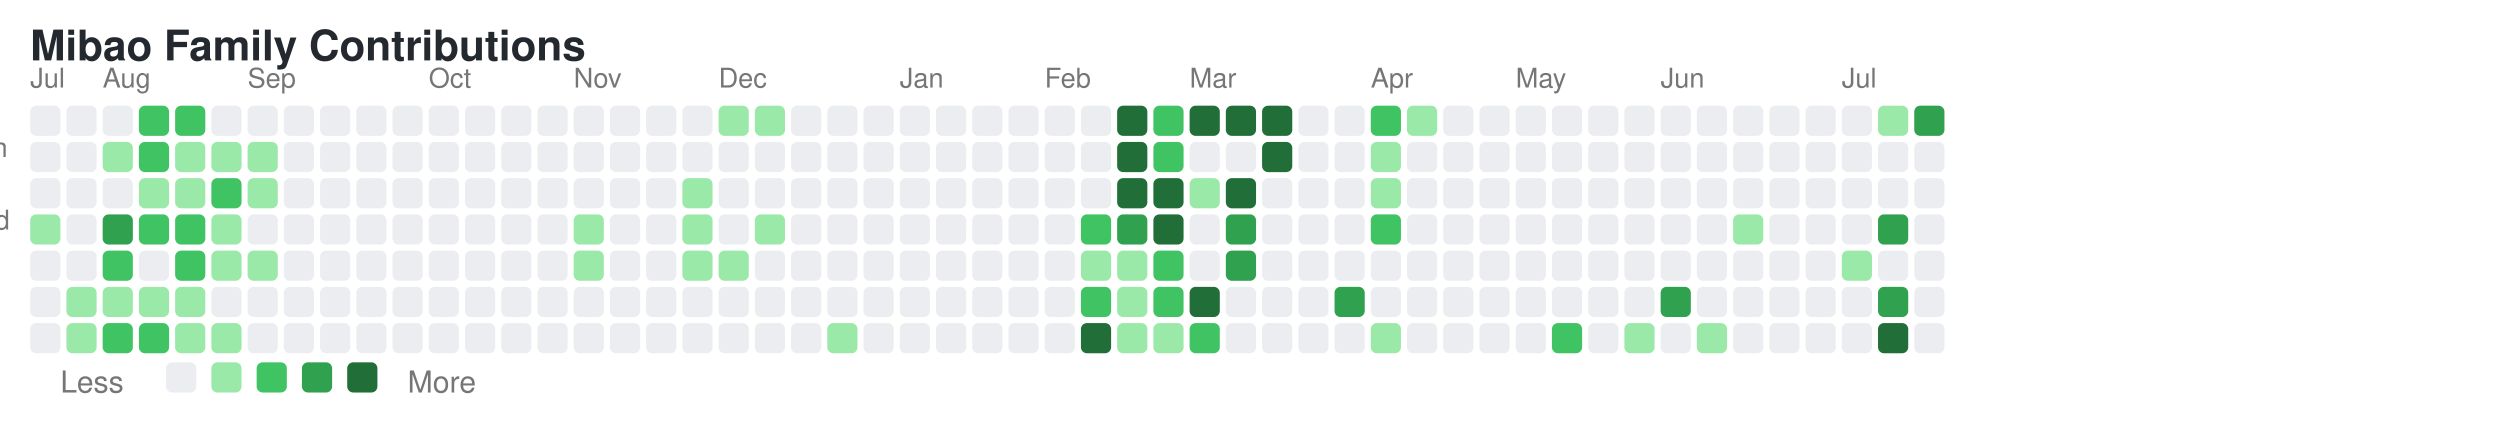
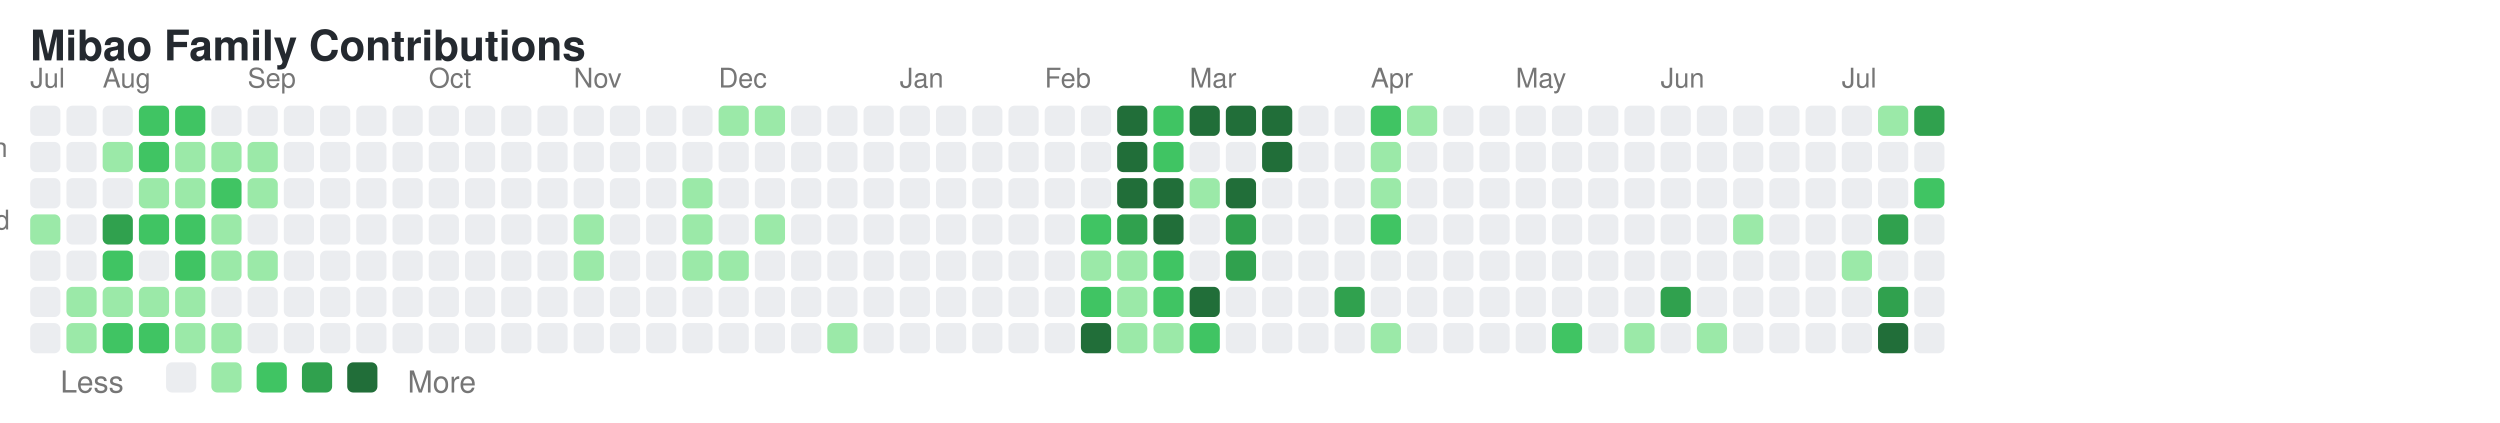
<svg xmlns="http://www.w3.org/2000/svg" width="828" height="140">
  <text x="10" y="20" font-family="-apple-system, BlinkMacSystemFont, Segoe UI, Helvetica, Arial, sans-serif" font-size="14" font-weight="600" fill="#24292f">Mibao Family Contributions</text>
  <g transform="translate(10, 35)">
    <text x="0" y="-6" font-family="-apple-system, BlinkMacSystemFont, Segoe UI, Helvetica, Arial, sans-serif" font-size="9" fill="#767676">Jul</text>
    <text x="24" y="-6" font-family="-apple-system, BlinkMacSystemFont, Segoe UI, Helvetica, Arial, sans-serif" font-size="9" fill="#767676">Aug</text>
    <text x="72" y="-6" font-family="-apple-system, BlinkMacSystemFont, Segoe UI, Helvetica, Arial, sans-serif" font-size="9" fill="#767676">Sep</text>
    <text x="132" y="-6" font-family="-apple-system, BlinkMacSystemFont, Segoe UI, Helvetica, Arial, sans-serif" font-size="9" fill="#767676">Oct</text>
    <text x="180" y="-6" font-family="-apple-system, BlinkMacSystemFont, Segoe UI, Helvetica, Arial, sans-serif" font-size="9" fill="#767676">Nov</text>
    <text x="228" y="-6" font-family="-apple-system, BlinkMacSystemFont, Segoe UI, Helvetica, Arial, sans-serif" font-size="9" fill="#767676">Dec</text>
    <text x="288" y="-6" font-family="-apple-system, BlinkMacSystemFont, Segoe UI, Helvetica, Arial, sans-serif" font-size="9" fill="#767676">Jan</text>
    <text x="336" y="-6" font-family="-apple-system, BlinkMacSystemFont, Segoe UI, Helvetica, Arial, sans-serif" font-size="9" fill="#767676">Feb</text>
    <text x="384" y="-6" font-family="-apple-system, BlinkMacSystemFont, Segoe UI, Helvetica, Arial, sans-serif" font-size="9" fill="#767676">Mar</text>
    <text x="444" y="-6" font-family="-apple-system, BlinkMacSystemFont, Segoe UI, Helvetica, Arial, sans-serif" font-size="9" fill="#767676">Apr</text>
    <text x="492" y="-6" font-family="-apple-system, BlinkMacSystemFont, Segoe UI, Helvetica, Arial, sans-serif" font-size="9" fill="#767676">May</text>
    <text x="540" y="-6" font-family="-apple-system, BlinkMacSystemFont, Segoe UI, Helvetica, Arial, sans-serif" font-size="9" fill="#767676">Jun</text>
    <text x="600" y="-6" font-family="-apple-system, BlinkMacSystemFont, Segoe UI, Helvetica, Arial, sans-serif" font-size="9" fill="#767676">Jul</text>
    <text x="-25" y="17.0" font-family="-apple-system, BlinkMacSystemFont, Segoe UI, Helvetica, Arial, sans-serif" font-size="9" fill="#767676">Mon</text>
    <text x="-25" y="41.0" font-family="-apple-system, BlinkMacSystemFont, Segoe UI, Helvetica, Arial, sans-serif" font-size="9" fill="#767676">Wed</text>
    <text x="-25" y="65.0" font-family="-apple-system, BlinkMacSystemFont, Segoe UI, Helvetica, Arial, sans-serif" font-size="9" fill="#767676">Fri</text>
    <rect x="0" y="0" width="10" height="10" fill="#ebedf0" rx="2" />
    <rect x="0" y="12" width="10" height="10" fill="#ebedf0" rx="2" />
    <rect x="0" y="24" width="10" height="10" fill="#ebedf0" rx="2" />
    <rect x="0" y="36" width="10" height="10" fill="#9be9a8" rx="2" />
    <rect x="0" y="48" width="10" height="10" fill="#ebedf0" rx="2" />
    <rect x="0" y="60" width="10" height="10" fill="#ebedf0" rx="2" />
    <rect x="0" y="72" width="10" height="10" fill="#ebedf0" rx="2" />
    <rect x="12" y="0" width="10" height="10" fill="#ebedf0" rx="2" />
    <rect x="12" y="12" width="10" height="10" fill="#ebedf0" rx="2" />
    <rect x="12" y="24" width="10" height="10" fill="#ebedf0" rx="2" />
    <rect x="12" y="36" width="10" height="10" fill="#ebedf0" rx="2" />
    <rect x="12" y="48" width="10" height="10" fill="#ebedf0" rx="2" />
    <rect x="12" y="60" width="10" height="10" fill="#9be9a8" rx="2" />
    <rect x="12" y="72" width="10" height="10" fill="#9be9a8" rx="2" />
    <rect x="24" y="0" width="10" height="10" fill="#ebedf0" rx="2" />
    <rect x="24" y="12" width="10" height="10" fill="#9be9a8" rx="2" />
    <rect x="24" y="24" width="10" height="10" fill="#ebedf0" rx="2" />
    <rect x="24" y="36" width="10" height="10" fill="#30a14e" rx="2" />
    <rect x="24" y="48" width="10" height="10" fill="#40c463" rx="2" />
    <rect x="24" y="60" width="10" height="10" fill="#9be9a8" rx="2" />
    <rect x="24" y="72" width="10" height="10" fill="#40c463" rx="2" />
    <rect x="36" y="0" width="10" height="10" fill="#40c463" rx="2" />
    <rect x="36" y="12" width="10" height="10" fill="#40c463" rx="2" />
    <rect x="36" y="24" width="10" height="10" fill="#9be9a8" rx="2" />
    <rect x="36" y="36" width="10" height="10" fill="#40c463" rx="2" />
    <rect x="36" y="48" width="10" height="10" fill="#ebedf0" rx="2" />
    <rect x="36" y="60" width="10" height="10" fill="#9be9a8" rx="2" />
    <rect x="36" y="72" width="10" height="10" fill="#40c463" rx="2" />
    <rect x="48" y="0" width="10" height="10" fill="#40c463" rx="2" />
    <rect x="48" y="12" width="10" height="10" fill="#9be9a8" rx="2" />
    <rect x="48" y="24" width="10" height="10" fill="#9be9a8" rx="2" />
    <rect x="48" y="36" width="10" height="10" fill="#40c463" rx="2" />
    <rect x="48" y="48" width="10" height="10" fill="#40c463" rx="2" />
    <rect x="48" y="60" width="10" height="10" fill="#9be9a8" rx="2" />
    <rect x="48" y="72" width="10" height="10" fill="#9be9a8" rx="2" />
    <rect x="60" y="0" width="10" height="10" fill="#ebedf0" rx="2" />
    <rect x="60" y="12" width="10" height="10" fill="#9be9a8" rx="2" />
    <rect x="60" y="24" width="10" height="10" fill="#40c463" rx="2" />
    <rect x="60" y="36" width="10" height="10" fill="#9be9a8" rx="2" />
    <rect x="60" y="48" width="10" height="10" fill="#9be9a8" rx="2" />
    <rect x="60" y="60" width="10" height="10" fill="#ebedf0" rx="2" />
    <rect x="60" y="72" width="10" height="10" fill="#9be9a8" rx="2" />
    <rect x="72" y="0" width="10" height="10" fill="#ebedf0" rx="2" />
    <rect x="72" y="12" width="10" height="10" fill="#9be9a8" rx="2" />
    <rect x="72" y="24" width="10" height="10" fill="#9be9a8" rx="2" />
    <rect x="72" y="36" width="10" height="10" fill="#ebedf0" rx="2" />
    <rect x="72" y="48" width="10" height="10" fill="#9be9a8" rx="2" />
    <rect x="72" y="60" width="10" height="10" fill="#ebedf0" rx="2" />
    <rect x="72" y="72" width="10" height="10" fill="#ebedf0" rx="2" />
    <rect x="84" y="0" width="10" height="10" fill="#ebedf0" rx="2" />
    <rect x="84" y="12" width="10" height="10" fill="#ebedf0" rx="2" />
    <rect x="84" y="24" width="10" height="10" fill="#ebedf0" rx="2" />
    <rect x="84" y="36" width="10" height="10" fill="#ebedf0" rx="2" />
    <rect x="84" y="48" width="10" height="10" fill="#ebedf0" rx="2" />
    <rect x="84" y="60" width="10" height="10" fill="#ebedf0" rx="2" />
    <rect x="84" y="72" width="10" height="10" fill="#ebedf0" rx="2" />
    <rect x="96" y="0" width="10" height="10" fill="#ebedf0" rx="2" />
    <rect x="96" y="12" width="10" height="10" fill="#ebedf0" rx="2" />
    <rect x="96" y="24" width="10" height="10" fill="#ebedf0" rx="2" />
    <rect x="96" y="36" width="10" height="10" fill="#ebedf0" rx="2" />
    <rect x="96" y="48" width="10" height="10" fill="#ebedf0" rx="2" />
    <rect x="96" y="60" width="10" height="10" fill="#ebedf0" rx="2" />
    <rect x="96" y="72" width="10" height="10" fill="#ebedf0" rx="2" />
    <rect x="108" y="0" width="10" height="10" fill="#ebedf0" rx="2" />
    <rect x="108" y="12" width="10" height="10" fill="#ebedf0" rx="2" />
    <rect x="108" y="24" width="10" height="10" fill="#ebedf0" rx="2" />
    <rect x="108" y="36" width="10" height="10" fill="#ebedf0" rx="2" />
    <rect x="108" y="48" width="10" height="10" fill="#ebedf0" rx="2" />
    <rect x="108" y="60" width="10" height="10" fill="#ebedf0" rx="2" />
    <rect x="108" y="72" width="10" height="10" fill="#ebedf0" rx="2" />
    <rect x="120" y="0" width="10" height="10" fill="#ebedf0" rx="2" />
    <rect x="120" y="12" width="10" height="10" fill="#ebedf0" rx="2" />
    <rect x="120" y="24" width="10" height="10" fill="#ebedf0" rx="2" />
    <rect x="120" y="36" width="10" height="10" fill="#ebedf0" rx="2" />
    <rect x="120" y="48" width="10" height="10" fill="#ebedf0" rx="2" />
    <rect x="120" y="60" width="10" height="10" fill="#ebedf0" rx="2" />
    <rect x="120" y="72" width="10" height="10" fill="#ebedf0" rx="2" />
    <rect x="132" y="0" width="10" height="10" fill="#ebedf0" rx="2" />
    <rect x="132" y="12" width="10" height="10" fill="#ebedf0" rx="2" />
    <rect x="132" y="24" width="10" height="10" fill="#ebedf0" rx="2" />
    <rect x="132" y="36" width="10" height="10" fill="#ebedf0" rx="2" />
    <rect x="132" y="48" width="10" height="10" fill="#ebedf0" rx="2" />
    <rect x="132" y="60" width="10" height="10" fill="#ebedf0" rx="2" />
    <rect x="132" y="72" width="10" height="10" fill="#ebedf0" rx="2" />
    <rect x="144" y="0" width="10" height="10" fill="#ebedf0" rx="2" />
    <rect x="144" y="12" width="10" height="10" fill="#ebedf0" rx="2" />
    <rect x="144" y="24" width="10" height="10" fill="#ebedf0" rx="2" />
    <rect x="144" y="36" width="10" height="10" fill="#ebedf0" rx="2" />
    <rect x="144" y="48" width="10" height="10" fill="#ebedf0" rx="2" />
    <rect x="144" y="60" width="10" height="10" fill="#ebedf0" rx="2" />
    <rect x="144" y="72" width="10" height="10" fill="#ebedf0" rx="2" />
    <rect x="156" y="0" width="10" height="10" fill="#ebedf0" rx="2" />
    <rect x="156" y="12" width="10" height="10" fill="#ebedf0" rx="2" />
    <rect x="156" y="24" width="10" height="10" fill="#ebedf0" rx="2" />
    <rect x="156" y="36" width="10" height="10" fill="#ebedf0" rx="2" />
    <rect x="156" y="48" width="10" height="10" fill="#ebedf0" rx="2" />
    <rect x="156" y="60" width="10" height="10" fill="#ebedf0" rx="2" />
    <rect x="156" y="72" width="10" height="10" fill="#ebedf0" rx="2" />
    <rect x="168" y="0" width="10" height="10" fill="#ebedf0" rx="2" />
    <rect x="168" y="12" width="10" height="10" fill="#ebedf0" rx="2" />
    <rect x="168" y="24" width="10" height="10" fill="#ebedf0" rx="2" />
    <rect x="168" y="36" width="10" height="10" fill="#ebedf0" rx="2" />
    <rect x="168" y="48" width="10" height="10" fill="#ebedf0" rx="2" />
    <rect x="168" y="60" width="10" height="10" fill="#ebedf0" rx="2" />
    <rect x="168" y="72" width="10" height="10" fill="#ebedf0" rx="2" />
    <rect x="180" y="0" width="10" height="10" fill="#ebedf0" rx="2" />
    <rect x="180" y="12" width="10" height="10" fill="#ebedf0" rx="2" />
    <rect x="180" y="24" width="10" height="10" fill="#ebedf0" rx="2" />
    <rect x="180" y="36" width="10" height="10" fill="#9be9a8" rx="2" />
    <rect x="180" y="48" width="10" height="10" fill="#9be9a8" rx="2" />
    <rect x="180" y="60" width="10" height="10" fill="#ebedf0" rx="2" />
    <rect x="180" y="72" width="10" height="10" fill="#ebedf0" rx="2" />
    <rect x="192" y="0" width="10" height="10" fill="#ebedf0" rx="2" />
    <rect x="192" y="12" width="10" height="10" fill="#ebedf0" rx="2" />
    <rect x="192" y="24" width="10" height="10" fill="#ebedf0" rx="2" />
    <rect x="192" y="36" width="10" height="10" fill="#ebedf0" rx="2" />
    <rect x="192" y="48" width="10" height="10" fill="#ebedf0" rx="2" />
    <rect x="192" y="60" width="10" height="10" fill="#ebedf0" rx="2" />
    <rect x="192" y="72" width="10" height="10" fill="#ebedf0" rx="2" />
    <rect x="204" y="0" width="10" height="10" fill="#ebedf0" rx="2" />
    <rect x="204" y="12" width="10" height="10" fill="#ebedf0" rx="2" />
    <rect x="204" y="24" width="10" height="10" fill="#ebedf0" rx="2" />
    <rect x="204" y="36" width="10" height="10" fill="#ebedf0" rx="2" />
    <rect x="204" y="48" width="10" height="10" fill="#ebedf0" rx="2" />
    <rect x="204" y="60" width="10" height="10" fill="#ebedf0" rx="2" />
    <rect x="204" y="72" width="10" height="10" fill="#ebedf0" rx="2" />
    <rect x="216" y="0" width="10" height="10" fill="#ebedf0" rx="2" />
    <rect x="216" y="12" width="10" height="10" fill="#ebedf0" rx="2" />
    <rect x="216" y="24" width="10" height="10" fill="#9be9a8" rx="2" />
    <rect x="216" y="36" width="10" height="10" fill="#9be9a8" rx="2" />
    <rect x="216" y="48" width="10" height="10" fill="#9be9a8" rx="2" />
    <rect x="216" y="60" width="10" height="10" fill="#ebedf0" rx="2" />
    <rect x="216" y="72" width="10" height="10" fill="#ebedf0" rx="2" />
    <rect x="228" y="0" width="10" height="10" fill="#9be9a8" rx="2" />
    <rect x="228" y="12" width="10" height="10" fill="#ebedf0" rx="2" />
    <rect x="228" y="24" width="10" height="10" fill="#ebedf0" rx="2" />
    <rect x="228" y="36" width="10" height="10" fill="#ebedf0" rx="2" />
    <rect x="228" y="48" width="10" height="10" fill="#9be9a8" rx="2" />
    <rect x="228" y="60" width="10" height="10" fill="#ebedf0" rx="2" />
    <rect x="228" y="72" width="10" height="10" fill="#ebedf0" rx="2" />
    <rect x="240" y="0" width="10" height="10" fill="#9be9a8" rx="2" />
    <rect x="240" y="12" width="10" height="10" fill="#ebedf0" rx="2" />
    <rect x="240" y="24" width="10" height="10" fill="#ebedf0" rx="2" />
    <rect x="240" y="36" width="10" height="10" fill="#9be9a8" rx="2" />
    <rect x="240" y="48" width="10" height="10" fill="#ebedf0" rx="2" />
    <rect x="240" y="60" width="10" height="10" fill="#ebedf0" rx="2" />
    <rect x="240" y="72" width="10" height="10" fill="#ebedf0" rx="2" />
    <rect x="252" y="0" width="10" height="10" fill="#ebedf0" rx="2" />
    <rect x="252" y="12" width="10" height="10" fill="#ebedf0" rx="2" />
    <rect x="252" y="24" width="10" height="10" fill="#ebedf0" rx="2" />
    <rect x="252" y="36" width="10" height="10" fill="#ebedf0" rx="2" />
    <rect x="252" y="48" width="10" height="10" fill="#ebedf0" rx="2" />
    <rect x="252" y="60" width="10" height="10" fill="#ebedf0" rx="2" />
    <rect x="252" y="72" width="10" height="10" fill="#ebedf0" rx="2" />
    <rect x="264" y="0" width="10" height="10" fill="#ebedf0" rx="2" />
    <rect x="264" y="12" width="10" height="10" fill="#ebedf0" rx="2" />
    <rect x="264" y="24" width="10" height="10" fill="#ebedf0" rx="2" />
    <rect x="264" y="36" width="10" height="10" fill="#ebedf0" rx="2" />
    <rect x="264" y="48" width="10" height="10" fill="#ebedf0" rx="2" />
    <rect x="264" y="60" width="10" height="10" fill="#ebedf0" rx="2" />
    <rect x="264" y="72" width="10" height="10" fill="#9be9a8" rx="2" />
    <rect x="276" y="0" width="10" height="10" fill="#ebedf0" rx="2" />
    <rect x="276" y="12" width="10" height="10" fill="#ebedf0" rx="2" />
    <rect x="276" y="24" width="10" height="10" fill="#ebedf0" rx="2" />
    <rect x="276" y="36" width="10" height="10" fill="#ebedf0" rx="2" />
    <rect x="276" y="48" width="10" height="10" fill="#ebedf0" rx="2" />
    <rect x="276" y="60" width="10" height="10" fill="#ebedf0" rx="2" />
    <rect x="276" y="72" width="10" height="10" fill="#ebedf0" rx="2" />
    <rect x="288" y="0" width="10" height="10" fill="#ebedf0" rx="2" />
    <rect x="288" y="12" width="10" height="10" fill="#ebedf0" rx="2" />
    <rect x="288" y="24" width="10" height="10" fill="#ebedf0" rx="2" />
    <rect x="288" y="36" width="10" height="10" fill="#ebedf0" rx="2" />
    <rect x="288" y="48" width="10" height="10" fill="#ebedf0" rx="2" />
    <rect x="288" y="60" width="10" height="10" fill="#ebedf0" rx="2" />
    <rect x="288" y="72" width="10" height="10" fill="#ebedf0" rx="2" />
    <rect x="300" y="0" width="10" height="10" fill="#ebedf0" rx="2" />
    <rect x="300" y="12" width="10" height="10" fill="#ebedf0" rx="2" />
    <rect x="300" y="24" width="10" height="10" fill="#ebedf0" rx="2" />
    <rect x="300" y="36" width="10" height="10" fill="#ebedf0" rx="2" />
    <rect x="300" y="48" width="10" height="10" fill="#ebedf0" rx="2" />
    <rect x="300" y="60" width="10" height="10" fill="#ebedf0" rx="2" />
    <rect x="300" y="72" width="10" height="10" fill="#ebedf0" rx="2" />
    <rect x="312" y="0" width="10" height="10" fill="#ebedf0" rx="2" />
    <rect x="312" y="12" width="10" height="10" fill="#ebedf0" rx="2" />
    <rect x="312" y="24" width="10" height="10" fill="#ebedf0" rx="2" />
    <rect x="312" y="36" width="10" height="10" fill="#ebedf0" rx="2" />
    <rect x="312" y="48" width="10" height="10" fill="#ebedf0" rx="2" />
    <rect x="312" y="60" width="10" height="10" fill="#ebedf0" rx="2" />
    <rect x="312" y="72" width="10" height="10" fill="#ebedf0" rx="2" />
    <rect x="324" y="0" width="10" height="10" fill="#ebedf0" rx="2" />
    <rect x="324" y="12" width="10" height="10" fill="#ebedf0" rx="2" />
    <rect x="324" y="24" width="10" height="10" fill="#ebedf0" rx="2" />
    <rect x="324" y="36" width="10" height="10" fill="#ebedf0" rx="2" />
    <rect x="324" y="48" width="10" height="10" fill="#ebedf0" rx="2" />
    <rect x="324" y="60" width="10" height="10" fill="#ebedf0" rx="2" />
    <rect x="324" y="72" width="10" height="10" fill="#ebedf0" rx="2" />
    <rect x="336" y="0" width="10" height="10" fill="#ebedf0" rx="2" />
    <rect x="336" y="12" width="10" height="10" fill="#ebedf0" rx="2" />
    <rect x="336" y="24" width="10" height="10" fill="#ebedf0" rx="2" />
    <rect x="336" y="36" width="10" height="10" fill="#ebedf0" rx="2" />
    <rect x="336" y="48" width="10" height="10" fill="#ebedf0" rx="2" />
    <rect x="336" y="60" width="10" height="10" fill="#ebedf0" rx="2" />
    <rect x="336" y="72" width="10" height="10" fill="#ebedf0" rx="2" />
    <rect x="348" y="0" width="10" height="10" fill="#ebedf0" rx="2" />
    <rect x="348" y="12" width="10" height="10" fill="#ebedf0" rx="2" />
    <rect x="348" y="24" width="10" height="10" fill="#ebedf0" rx="2" />
    <rect x="348" y="36" width="10" height="10" fill="#40c463" rx="2" />
    <rect x="348" y="48" width="10" height="10" fill="#9be9a8" rx="2" />
    <rect x="348" y="60" width="10" height="10" fill="#40c463" rx="2" />
    <rect x="348" y="72" width="10" height="10" fill="#216e39" rx="2" />
    <rect x="360" y="0" width="10" height="10" fill="#216e39" rx="2" />
    <rect x="360" y="12" width="10" height="10" fill="#216e39" rx="2" />
    <rect x="360" y="24" width="10" height="10" fill="#216e39" rx="2" />
    <rect x="360" y="36" width="10" height="10" fill="#30a14e" rx="2" />
    <rect x="360" y="48" width="10" height="10" fill="#9be9a8" rx="2" />
    <rect x="360" y="60" width="10" height="10" fill="#9be9a8" rx="2" />
    <rect x="360" y="72" width="10" height="10" fill="#9be9a8" rx="2" />
    <rect x="372" y="0" width="10" height="10" fill="#40c463" rx="2" />
    <rect x="372" y="12" width="10" height="10" fill="#40c463" rx="2" />
    <rect x="372" y="24" width="10" height="10" fill="#216e39" rx="2" />
    <rect x="372" y="36" width="10" height="10" fill="#216e39" rx="2" />
    <rect x="372" y="48" width="10" height="10" fill="#40c463" rx="2" />
    <rect x="372" y="60" width="10" height="10" fill="#40c463" rx="2" />
    <rect x="372" y="72" width="10" height="10" fill="#9be9a8" rx="2" />
    <rect x="384" y="0" width="10" height="10" fill="#216e39" rx="2" />
    <rect x="384" y="12" width="10" height="10" fill="#ebedf0" rx="2" />
    <rect x="384" y="24" width="10" height="10" fill="#9be9a8" rx="2" />
    <rect x="384" y="36" width="10" height="10" fill="#ebedf0" rx="2" />
    <rect x="384" y="48" width="10" height="10" fill="#ebedf0" rx="2" />
    <rect x="384" y="60" width="10" height="10" fill="#216e39" rx="2" />
    <rect x="384" y="72" width="10" height="10" fill="#40c463" rx="2" />
    <rect x="396" y="0" width="10" height="10" fill="#216e39" rx="2" />
    <rect x="396" y="12" width="10" height="10" fill="#ebedf0" rx="2" />
    <rect x="396" y="24" width="10" height="10" fill="#216e39" rx="2" />
    <rect x="396" y="36" width="10" height="10" fill="#30a14e" rx="2" />
    <rect x="396" y="48" width="10" height="10" fill="#30a14e" rx="2" />
    <rect x="396" y="60" width="10" height="10" fill="#ebedf0" rx="2" />
    <rect x="396" y="72" width="10" height="10" fill="#ebedf0" rx="2" />
    <rect x="408" y="0" width="10" height="10" fill="#216e39" rx="2" />
    <rect x="408" y="12" width="10" height="10" fill="#216e39" rx="2" />
    <rect x="408" y="24" width="10" height="10" fill="#ebedf0" rx="2" />
    <rect x="408" y="36" width="10" height="10" fill="#ebedf0" rx="2" />
    <rect x="408" y="48" width="10" height="10" fill="#ebedf0" rx="2" />
    <rect x="408" y="60" width="10" height="10" fill="#ebedf0" rx="2" />
    <rect x="408" y="72" width="10" height="10" fill="#ebedf0" rx="2" />
    <rect x="420" y="0" width="10" height="10" fill="#ebedf0" rx="2" />
    <rect x="420" y="12" width="10" height="10" fill="#ebedf0" rx="2" />
    <rect x="420" y="24" width="10" height="10" fill="#ebedf0" rx="2" />
    <rect x="420" y="36" width="10" height="10" fill="#ebedf0" rx="2" />
    <rect x="420" y="48" width="10" height="10" fill="#ebedf0" rx="2" />
    <rect x="420" y="60" width="10" height="10" fill="#ebedf0" rx="2" />
    <rect x="420" y="72" width="10" height="10" fill="#ebedf0" rx="2" />
    <rect x="432" y="0" width="10" height="10" fill="#ebedf0" rx="2" />
    <rect x="432" y="12" width="10" height="10" fill="#ebedf0" rx="2" />
    <rect x="432" y="24" width="10" height="10" fill="#ebedf0" rx="2" />
    <rect x="432" y="36" width="10" height="10" fill="#ebedf0" rx="2" />
    <rect x="432" y="48" width="10" height="10" fill="#ebedf0" rx="2" />
    <rect x="432" y="60" width="10" height="10" fill="#30a14e" rx="2" />
    <rect x="432" y="72" width="10" height="10" fill="#ebedf0" rx="2" />
    <rect x="444" y="0" width="10" height="10" fill="#40c463" rx="2" />
    <rect x="444" y="12" width="10" height="10" fill="#9be9a8" rx="2" />
    <rect x="444" y="24" width="10" height="10" fill="#9be9a8" rx="2" />
    <rect x="444" y="36" width="10" height="10" fill="#40c463" rx="2" />
    <rect x="444" y="48" width="10" height="10" fill="#ebedf0" rx="2" />
    <rect x="444" y="60" width="10" height="10" fill="#ebedf0" rx="2" />
    <rect x="444" y="72" width="10" height="10" fill="#9be9a8" rx="2" />
    <rect x="456" y="0" width="10" height="10" fill="#9be9a8" rx="2" />
    <rect x="456" y="12" width="10" height="10" fill="#ebedf0" rx="2" />
    <rect x="456" y="24" width="10" height="10" fill="#ebedf0" rx="2" />
    <rect x="456" y="36" width="10" height="10" fill="#ebedf0" rx="2" />
    <rect x="456" y="48" width="10" height="10" fill="#ebedf0" rx="2" />
    <rect x="456" y="60" width="10" height="10" fill="#ebedf0" rx="2" />
    <rect x="456" y="72" width="10" height="10" fill="#ebedf0" rx="2" />
    <rect x="468" y="0" width="10" height="10" fill="#ebedf0" rx="2" />
    <rect x="468" y="12" width="10" height="10" fill="#ebedf0" rx="2" />
    <rect x="468" y="24" width="10" height="10" fill="#ebedf0" rx="2" />
    <rect x="468" y="36" width="10" height="10" fill="#ebedf0" rx="2" />
    <rect x="468" y="48" width="10" height="10" fill="#ebedf0" rx="2" />
    <rect x="468" y="60" width="10" height="10" fill="#ebedf0" rx="2" />
    <rect x="468" y="72" width="10" height="10" fill="#ebedf0" rx="2" />
    <rect x="480" y="0" width="10" height="10" fill="#ebedf0" rx="2" />
    <rect x="480" y="12" width="10" height="10" fill="#ebedf0" rx="2" />
    <rect x="480" y="24" width="10" height="10" fill="#ebedf0" rx="2" />
    <rect x="480" y="36" width="10" height="10" fill="#ebedf0" rx="2" />
    <rect x="480" y="48" width="10" height="10" fill="#ebedf0" rx="2" />
    <rect x="480" y="60" width="10" height="10" fill="#ebedf0" rx="2" />
    <rect x="480" y="72" width="10" height="10" fill="#ebedf0" rx="2" />
    <rect x="492" y="0" width="10" height="10" fill="#ebedf0" rx="2" />
    <rect x="492" y="12" width="10" height="10" fill="#ebedf0" rx="2" />
    <rect x="492" y="24" width="10" height="10" fill="#ebedf0" rx="2" />
    <rect x="492" y="36" width="10" height="10" fill="#ebedf0" rx="2" />
    <rect x="492" y="48" width="10" height="10" fill="#ebedf0" rx="2" />
    <rect x="492" y="60" width="10" height="10" fill="#ebedf0" rx="2" />
    <rect x="492" y="72" width="10" height="10" fill="#ebedf0" rx="2" />
    <rect x="504" y="0" width="10" height="10" fill="#ebedf0" rx="2" />
    <rect x="504" y="12" width="10" height="10" fill="#ebedf0" rx="2" />
    <rect x="504" y="24" width="10" height="10" fill="#ebedf0" rx="2" />
    <rect x="504" y="36" width="10" height="10" fill="#ebedf0" rx="2" />
    <rect x="504" y="48" width="10" height="10" fill="#ebedf0" rx="2" />
    <rect x="504" y="60" width="10" height="10" fill="#ebedf0" rx="2" />
    <rect x="504" y="72" width="10" height="10" fill="#40c463" rx="2" />
    <rect x="516" y="0" width="10" height="10" fill="#ebedf0" rx="2" />
    <rect x="516" y="12" width="10" height="10" fill="#ebedf0" rx="2" />
    <rect x="516" y="24" width="10" height="10" fill="#ebedf0" rx="2" />
    <rect x="516" y="36" width="10" height="10" fill="#ebedf0" rx="2" />
    <rect x="516" y="48" width="10" height="10" fill="#ebedf0" rx="2" />
    <rect x="516" y="60" width="10" height="10" fill="#ebedf0" rx="2" />
    <rect x="516" y="72" width="10" height="10" fill="#ebedf0" rx="2" />
    <rect x="528" y="0" width="10" height="10" fill="#ebedf0" rx="2" />
    <rect x="528" y="12" width="10" height="10" fill="#ebedf0" rx="2" />
    <rect x="528" y="24" width="10" height="10" fill="#ebedf0" rx="2" />
    <rect x="528" y="36" width="10" height="10" fill="#ebedf0" rx="2" />
    <rect x="528" y="48" width="10" height="10" fill="#ebedf0" rx="2" />
    <rect x="528" y="60" width="10" height="10" fill="#ebedf0" rx="2" />
    <rect x="528" y="72" width="10" height="10" fill="#9be9a8" rx="2" />
    <rect x="540" y="0" width="10" height="10" fill="#ebedf0" rx="2" />
    <rect x="540" y="12" width="10" height="10" fill="#ebedf0" rx="2" />
    <rect x="540" y="24" width="10" height="10" fill="#ebedf0" rx="2" />
    <rect x="540" y="36" width="10" height="10" fill="#ebedf0" rx="2" />
    <rect x="540" y="48" width="10" height="10" fill="#ebedf0" rx="2" />
    <rect x="540" y="60" width="10" height="10" fill="#30a14e" rx="2" />
    <rect x="540" y="72" width="10" height="10" fill="#ebedf0" rx="2" />
    <rect x="552" y="0" width="10" height="10" fill="#ebedf0" rx="2" />
    <rect x="552" y="12" width="10" height="10" fill="#ebedf0" rx="2" />
    <rect x="552" y="24" width="10" height="10" fill="#ebedf0" rx="2" />
    <rect x="552" y="36" width="10" height="10" fill="#ebedf0" rx="2" />
    <rect x="552" y="48" width="10" height="10" fill="#ebedf0" rx="2" />
    <rect x="552" y="60" width="10" height="10" fill="#ebedf0" rx="2" />
    <rect x="552" y="72" width="10" height="10" fill="#9be9a8" rx="2" />
    <rect x="564" y="0" width="10" height="10" fill="#ebedf0" rx="2" />
    <rect x="564" y="12" width="10" height="10" fill="#ebedf0" rx="2" />
    <rect x="564" y="24" width="10" height="10" fill="#ebedf0" rx="2" />
    <rect x="564" y="36" width="10" height="10" fill="#9be9a8" rx="2" />
    <rect x="564" y="48" width="10" height="10" fill="#ebedf0" rx="2" />
    <rect x="564" y="60" width="10" height="10" fill="#ebedf0" rx="2" />
    <rect x="564" y="72" width="10" height="10" fill="#ebedf0" rx="2" />
    <rect x="576" y="0" width="10" height="10" fill="#ebedf0" rx="2" />
    <rect x="576" y="12" width="10" height="10" fill="#ebedf0" rx="2" />
    <rect x="576" y="24" width="10" height="10" fill="#ebedf0" rx="2" />
    <rect x="576" y="36" width="10" height="10" fill="#ebedf0" rx="2" />
    <rect x="576" y="48" width="10" height="10" fill="#ebedf0" rx="2" />
    <rect x="576" y="60" width="10" height="10" fill="#ebedf0" rx="2" />
    <rect x="576" y="72" width="10" height="10" fill="#ebedf0" rx="2" />
    <rect x="588" y="0" width="10" height="10" fill="#ebedf0" rx="2" />
    <rect x="588" y="12" width="10" height="10" fill="#ebedf0" rx="2" />
    <rect x="588" y="24" width="10" height="10" fill="#ebedf0" rx="2" />
    <rect x="588" y="36" width="10" height="10" fill="#ebedf0" rx="2" />
    <rect x="588" y="48" width="10" height="10" fill="#ebedf0" rx="2" />
    <rect x="588" y="60" width="10" height="10" fill="#ebedf0" rx="2" />
    <rect x="588" y="72" width="10" height="10" fill="#ebedf0" rx="2" />
    <rect x="600" y="0" width="10" height="10" fill="#ebedf0" rx="2" />
    <rect x="600" y="12" width="10" height="10" fill="#ebedf0" rx="2" />
    <rect x="600" y="24" width="10" height="10" fill="#ebedf0" rx="2" />
    <rect x="600" y="36" width="10" height="10" fill="#ebedf0" rx="2" />
    <rect x="600" y="48" width="10" height="10" fill="#9be9a8" rx="2" />
    <rect x="600" y="60" width="10" height="10" fill="#ebedf0" rx="2" />
    <rect x="600" y="72" width="10" height="10" fill="#ebedf0" rx="2" />
    <rect x="612" y="0" width="10" height="10" fill="#9be9a8" rx="2" />
    <rect x="612" y="12" width="10" height="10" fill="#ebedf0" rx="2" />
    <rect x="612" y="24" width="10" height="10" fill="#ebedf0" rx="2" />
    <rect x="612" y="36" width="10" height="10" fill="#30a14e" rx="2" />
    <rect x="612" y="48" width="10" height="10" fill="#ebedf0" rx="2" />
    <rect x="612" y="60" width="10" height="10" fill="#30a14e" rx="2" />
    <rect x="612" y="72" width="10" height="10" fill="#216e39" rx="2" />
    <rect x="624" y="0" width="10" height="10" fill="#30a14e" rx="2" />
    <rect x="624" y="12" width="10" height="10" fill="#ebedf0" rx="2" />
-     <rect x="624" y="24" width="10" height="10" fill="#ebedf0" rx="2" />
+     <rect x="624" y="24" width="10" height="10" fill="#40c463" rx="2" />
    <rect x="624" y="36" width="10" height="10" fill="#ebedf0" rx="2" />
    <rect x="624" y="48" width="10" height="10" fill="#ebedf0" rx="2" />
    <rect x="624" y="60" width="10" height="10" fill="#ebedf0" rx="2" />
    <rect x="624" y="72" width="10" height="10" fill="#ebedf0" rx="2" />
    <text x="10" y="95" font-family="-apple-system, BlinkMacSystemFont, Segoe UI, Helvetica, Arial, sans-serif" font-size="10" fill="#767676">Less</text>
    <rect x="45" y="85" width="10" height="10" fill="#ebedf0" rx="2" />
    <rect x="60" y="85" width="10" height="10" fill="#9be9a8" rx="2" />
    <rect x="75" y="85" width="10" height="10" fill="#40c463" rx="2" />
    <rect x="90" y="85" width="10" height="10" fill="#30a14e" rx="2" />
    <rect x="105" y="85" width="10" height="10" fill="#216e39" rx="2" />
    <text x="125" y="95" font-family="-apple-system, BlinkMacSystemFont, Segoe UI, Helvetica, Arial, sans-serif" font-size="10" fill="#767676">More</text>
  </g>
</svg>
